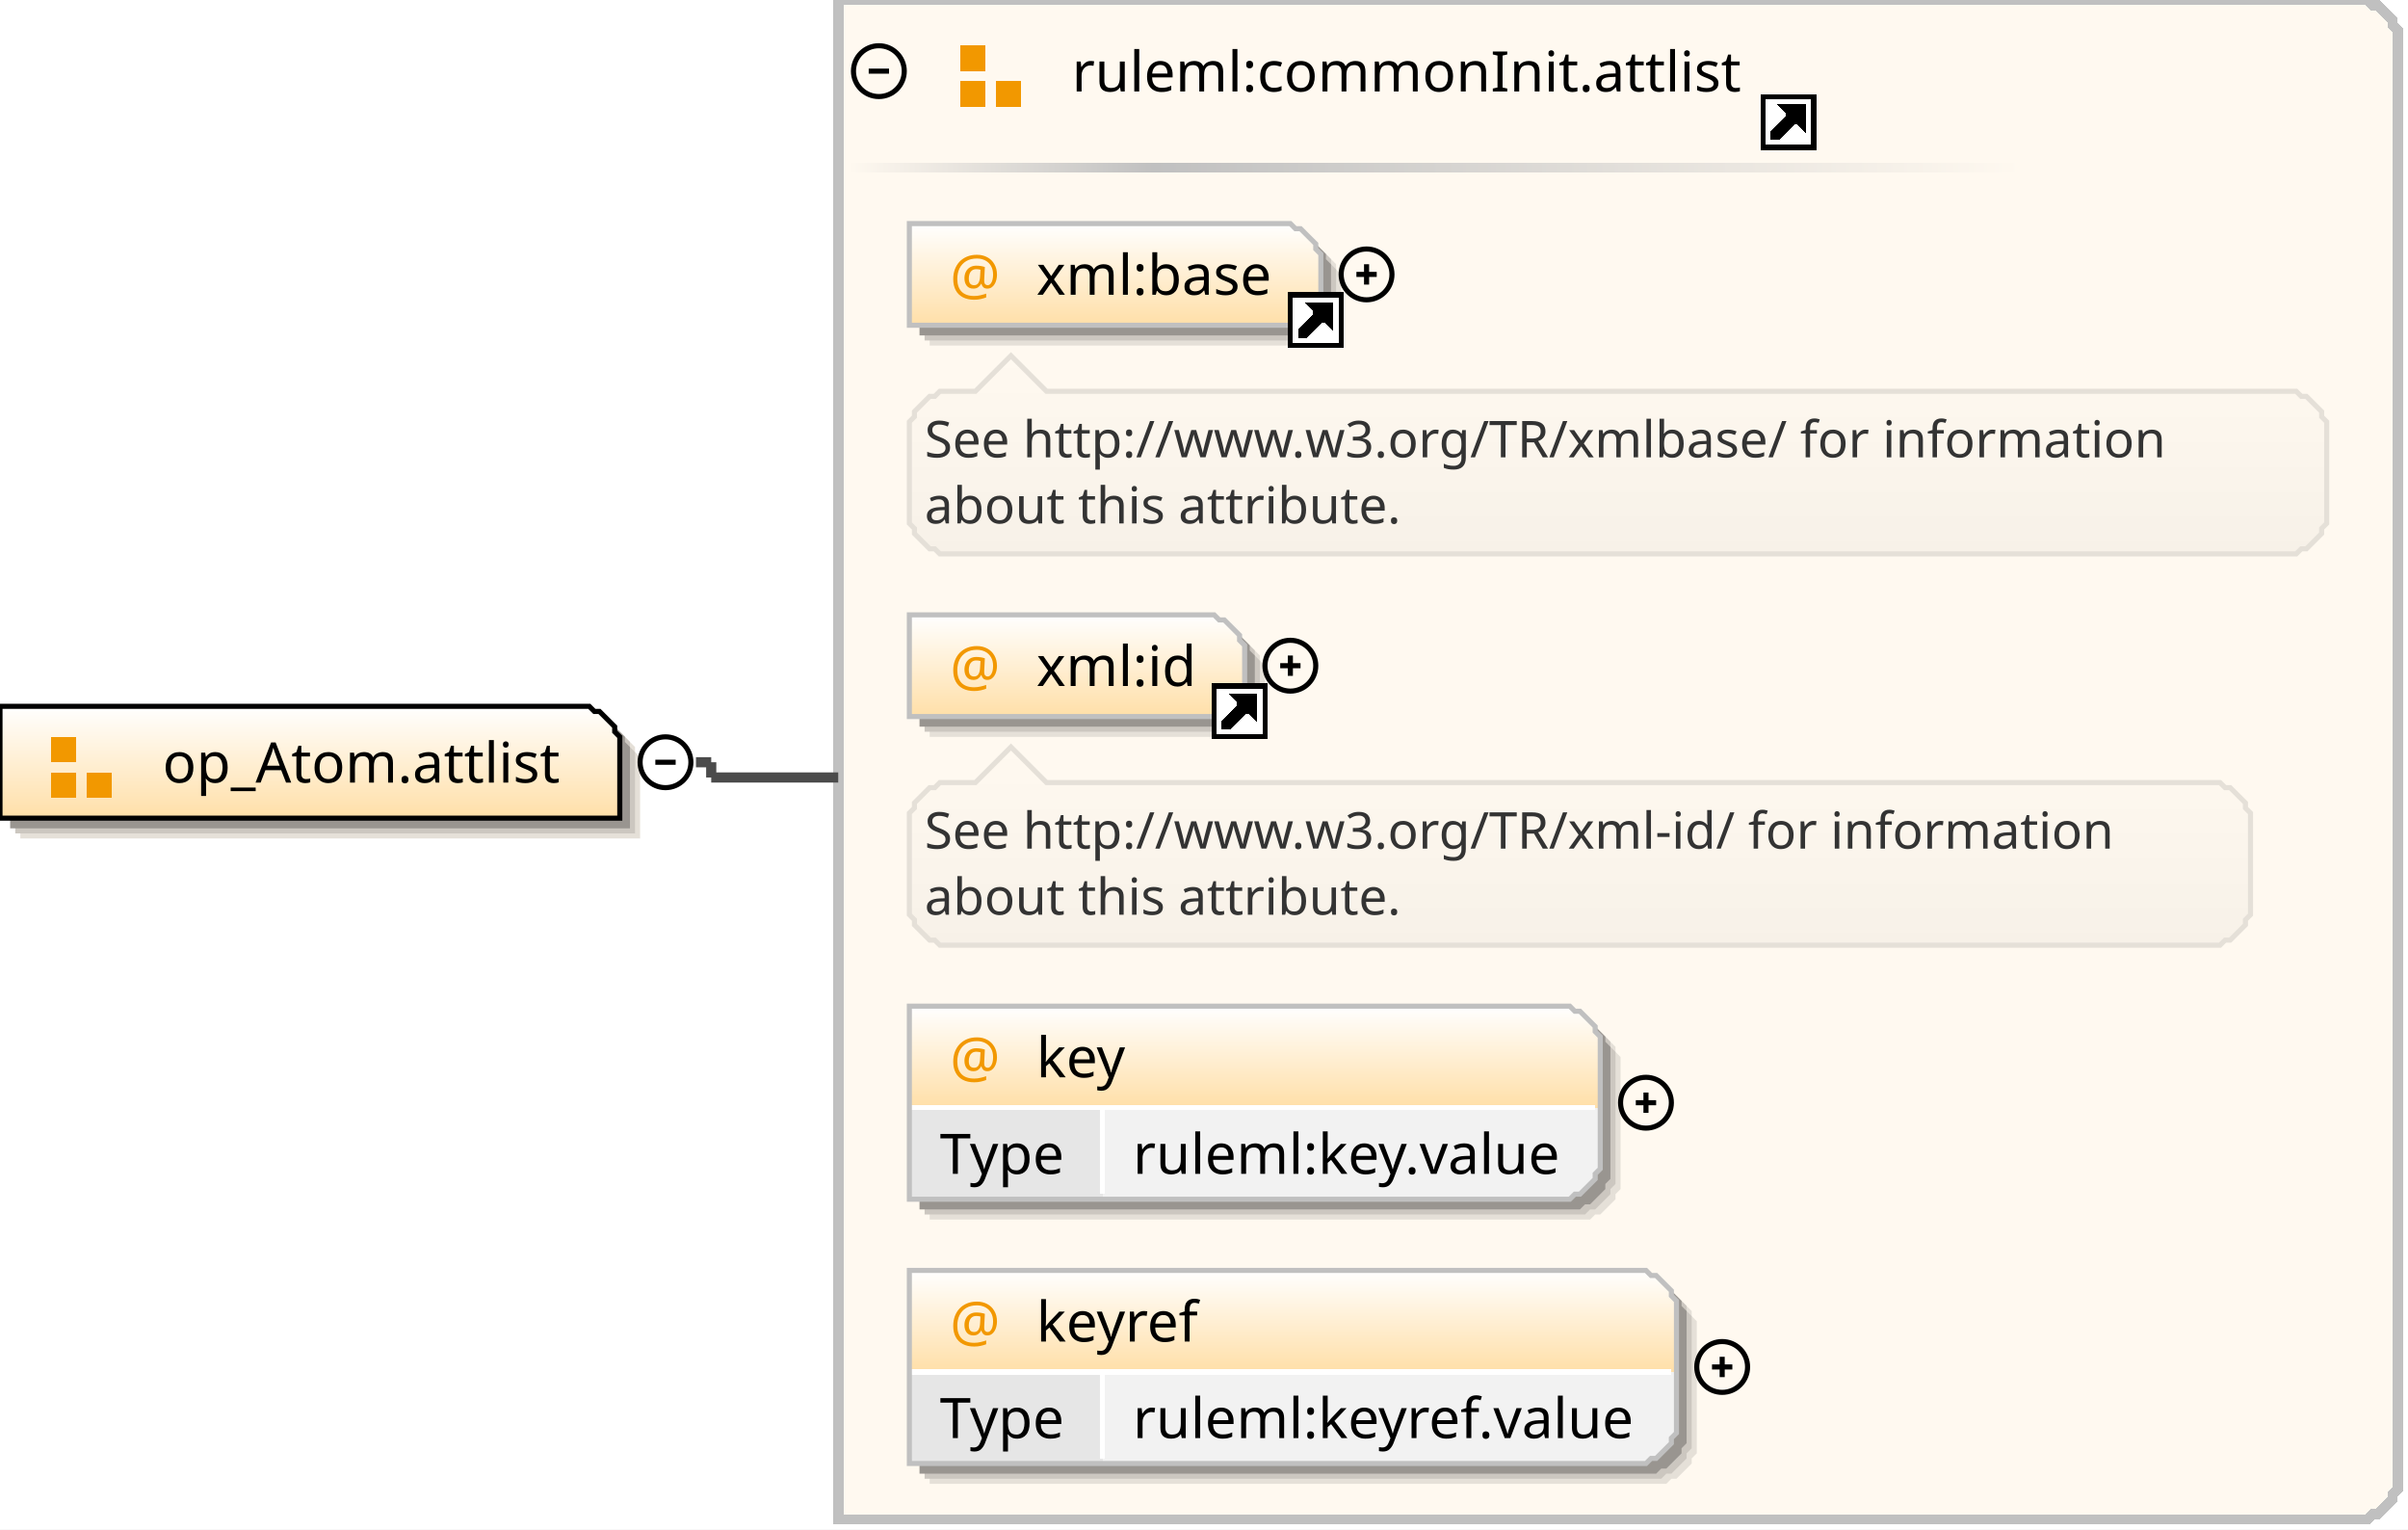
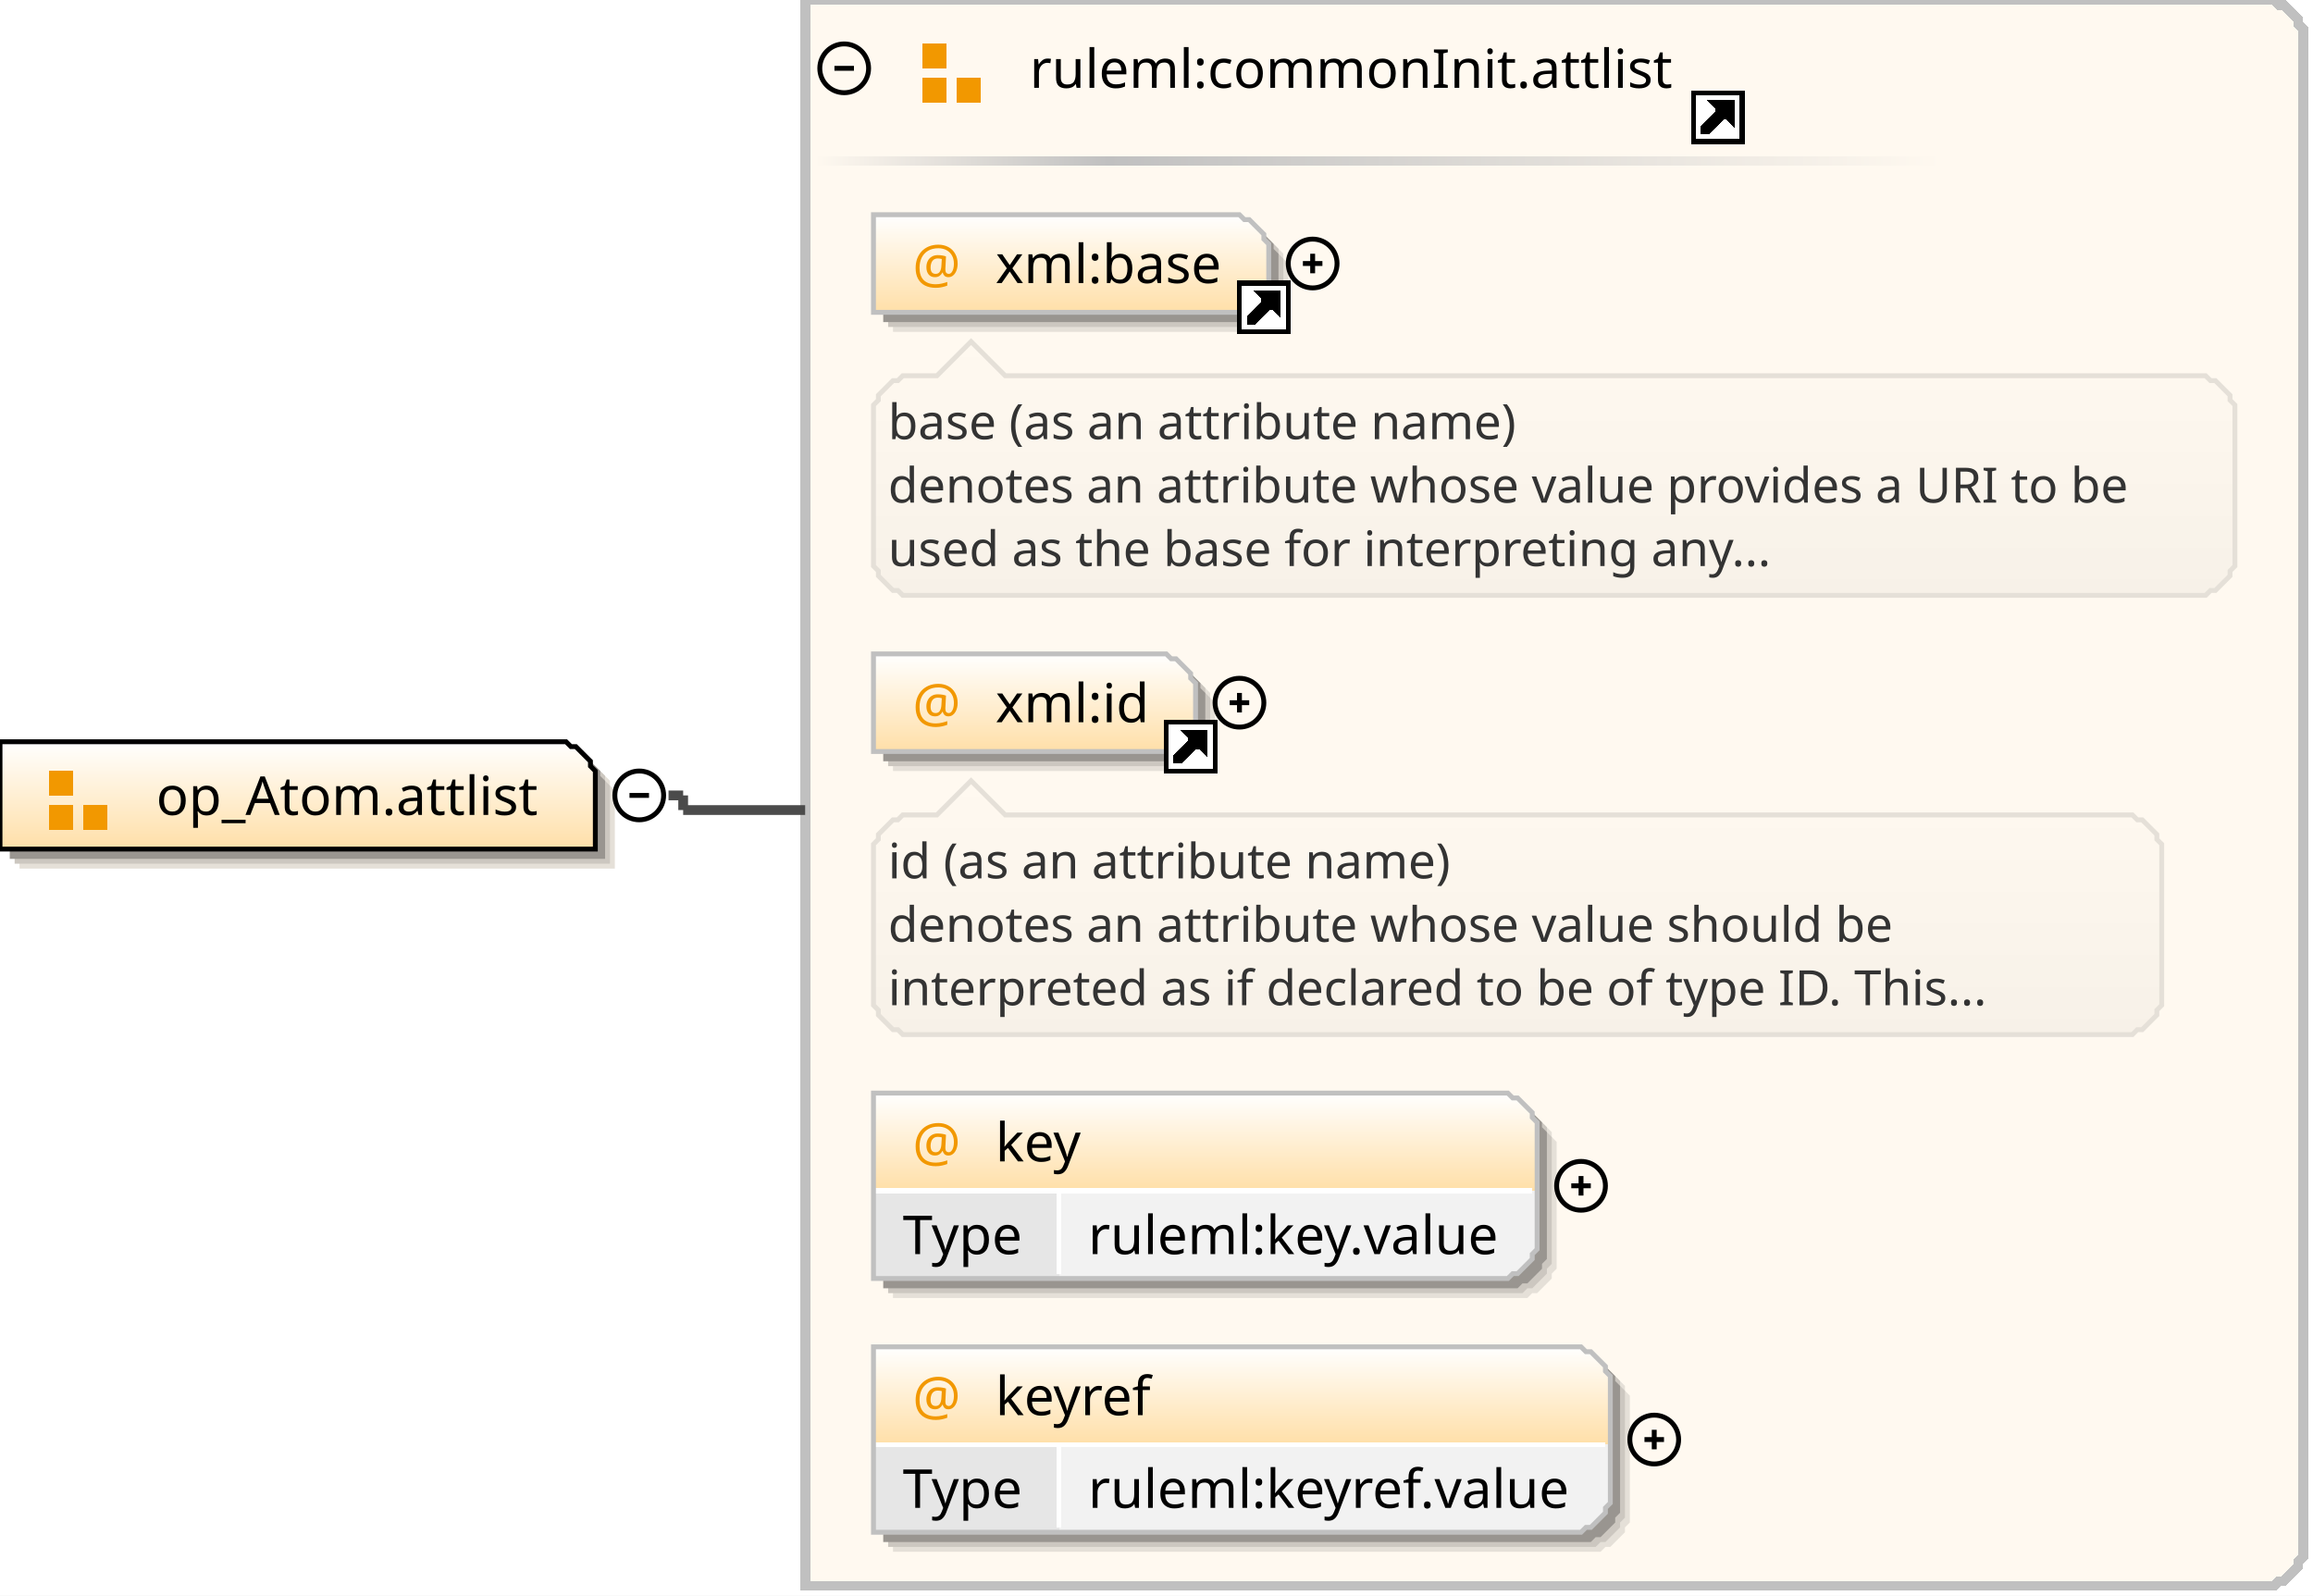
- <svg xmlns="http://www.w3.org/2000/svg" color-interpolation="auto" color-rendering="auto" fill="black" fill-opacity="1" font-family="'Dialog'" font-size="12" font-style="normal" font-weight="normal" height="301" image-rendering="auto" shape-rendering="auto" stroke="black" stroke-dasharray="none" stroke-dashoffset="0" stroke-linecap="square" stroke-linejoin="miter" stroke-miterlimit="10" stroke-opacity="1" stroke-width="1" text-rendering="auto" width="474">
+ <svg xmlns="http://www.w3.org/2000/svg" color-interpolation="auto" color-rendering="auto" fill="black" fill-opacity="1" font-family="'Dialog'" font-size="12" font-style="normal" font-weight="normal" height="327" image-rendering="auto" shape-rendering="auto" stroke="black" stroke-dasharray="none" stroke-dashoffset="0" stroke-linecap="square" stroke-linejoin="miter" stroke-miterlimit="10" stroke-opacity="1" stroke-width="1" text-rendering="auto" width="474">
  <defs id="genericDefs" />
  <g>
    <defs id="defs1">
-       <linearGradient gradientUnits="userSpaceOnUse" id="linearGradient1" spreadMethod="pad" x1="0" x2="0" y1="139" y2="161">
+       <linearGradient gradientUnits="userSpaceOnUse" id="linearGradient1" spreadMethod="pad" x1="0" x2="0" y1="152" y2="174">
        <stop offset="0%" stop-color="white" stop-opacity="1" />
        <stop offset="100%" stop-color="rgb(255,223,168)" stop-opacity="1" />
      </linearGradient>
      <linearGradient gradientUnits="userSpaceOnUse" id="linearGradient2" spreadMethod="pad" x1="227" x2="398" y1="32" y2="32">
        <stop offset="0%" stop-color="silver" stop-opacity="1" />
        <stop offset="100%" stop-color="rgb(255,249,240)" stop-opacity="1" />
      </linearGradient>
      <linearGradient gradientUnits="userSpaceOnUse" id="linearGradient3" spreadMethod="pad" x1="167" x2="227" y1="32" y2="32">
        <stop offset="0%" stop-color="rgb(255,249,240)" stop-opacity="1" />
        <stop offset="100%" stop-color="silver" stop-opacity="1" />
      </linearGradient>
      <linearGradient gradientUnits="userSpaceOnUse" id="linearGradient4" spreadMethod="pad" x1="179" x2="179" y1="44" y2="64">
        <stop offset="0%" stop-color="white" stop-opacity="1" />
        <stop offset="100%" stop-color="rgb(255,223,168)" stop-opacity="1" />
      </linearGradient>
-       <linearGradient gradientUnits="userSpaceOnUse" id="linearGradient5" spreadMethod="pad" x1="179" x2="179" y1="70" y2="109">
+       <linearGradient gradientUnits="userSpaceOnUse" id="linearGradient5" spreadMethod="pad" x1="179" x2="179" y1="70" y2="122">
        <stop offset="0%" stop-color="rgb(255,249,240)" stop-opacity="1" />
        <stop offset="100%" stop-color="rgb(247,241,232)" stop-opacity="1" />
      </linearGradient>
-       <linearGradient gradientUnits="userSpaceOnUse" id="linearGradient6" spreadMethod="pad" x1="179" x2="179" y1="121" y2="141">
+       <linearGradient gradientUnits="userSpaceOnUse" id="linearGradient6" spreadMethod="pad" x1="179" x2="179" y1="134" y2="154">
        <stop offset="0%" stop-color="white" stop-opacity="1" />
        <stop offset="100%" stop-color="rgb(255,223,168)" stop-opacity="1" />
      </linearGradient>
-       <linearGradient gradientUnits="userSpaceOnUse" id="linearGradient7" spreadMethod="pad" x1="179" x2="179" y1="147" y2="186">
+       <linearGradient gradientUnits="userSpaceOnUse" id="linearGradient7" spreadMethod="pad" x1="179" x2="179" y1="160" y2="212">
        <stop offset="0%" stop-color="rgb(255,249,240)" stop-opacity="1" />
        <stop offset="100%" stop-color="rgb(247,241,232)" stop-opacity="1" />
      </linearGradient>
-       <linearGradient gradientUnits="userSpaceOnUse" id="linearGradient8" spreadMethod="pad" x1="179" x2="179" y1="198" y2="218">
+       <linearGradient gradientUnits="userSpaceOnUse" id="linearGradient8" spreadMethod="pad" x1="179" x2="179" y1="224" y2="244">
        <stop offset="0%" stop-color="white" stop-opacity="1" />
        <stop offset="100%" stop-color="rgb(255,223,168)" stop-opacity="1" />
      </linearGradient>
-       <linearGradient gradientUnits="userSpaceOnUse" id="linearGradient9" spreadMethod="pad" x1="179" x2="179" y1="250" y2="270">
+       <linearGradient gradientUnits="userSpaceOnUse" id="linearGradient9" spreadMethod="pad" x1="179" x2="179" y1="276" y2="296">
        <stop offset="0%" stop-color="white" stop-opacity="1" />
        <stop offset="100%" stop-color="rgb(255,223,168)" stop-opacity="1" />
      </linearGradient>
      <clipPath clipPathUnits="userSpaceOnUse" id="clipPath1">
-         <path d="M0 0 L474 0 L474 301 L0 301 L0 0 Z" />
+         <path d="M0 0 L474 0 L474 327 L0 327 L0 0 Z" />
      </clipPath>
    </defs>
    <g fill="white" stroke="white" text-rendering="geometricPrecision">
-       <rect clip-path="url(#clipPath1)" height="301" stroke="none" width="474" x="0" y="0" />
+       <rect clip-path="url(#clipPath1)" height="327" stroke="none" width="474" x="0" y="0" />
    </g>
    <g fill="rgb(229,224,216)" font-family="sans-serif" font-size="11" stroke="rgb(229,224,216)" text-rendering="geometricPrecision">
-       <polygon clip-path="url(#clipPath1)" points=" 4 143 120 143 121 144 122 144 123 145 124 146 125 147 125 148 126 149 126 165 4 165" stroke="none" />
-       <polygon clip-path="url(#clipPath1)" fill="rgb(204,199,192)" points=" 3 142 119 142 120 143 121 143 122 144 123 145 124 146 124 147 125 148 125 164 3 164" stroke="none" />
-       <polygon clip-path="url(#clipPath1)" fill="rgb(153,149,144)" points=" 2 141 118 141 119 142 120 142 121 143 122 144 123 145 123 146 124 147 124 163 2 163" stroke="none" />
-       <polygon clip-path="url(#clipPath1)" fill="url(#linearGradient1)" points=" 0 139 116 139 117 140 118 140 119 141 120 142 121 143 121 144 122 145 122 161 0 161" shape-rendering="crispEdges" stroke="none" />
-       <polygon clip-path="url(#clipPath1)" fill="none" points=" 0 139 116 139 117 140 118 140 119 141 120 142 121 143 121 144 122 145 122 161 0 161" stroke="black" stroke-linecap="butt" />
+       <polygon clip-path="url(#clipPath1)" points=" 4 156 120 156 121 157 122 157 123 158 124 159 125 160 125 161 126 162 126 178 4 178" stroke="none" />
+       <polygon clip-path="url(#clipPath1)" fill="rgb(204,199,192)" points=" 3 155 119 155 120 156 121 156 122 157 123 158 124 159 124 160 125 161 125 177 3 177" stroke="none" />
+       <polygon clip-path="url(#clipPath1)" fill="rgb(153,149,144)" points=" 2 154 118 154 119 155 120 155 121 156 122 157 123 158 123 159 124 160 124 176 2 176" stroke="none" />
+       <polygon clip-path="url(#clipPath1)" fill="url(#linearGradient1)" points=" 0 152 116 152 117 153 118 153 119 154 120 155 121 156 121 157 122 158 122 174 0 174" shape-rendering="crispEdges" stroke="none" />
+       <polygon clip-path="url(#clipPath1)" fill="none" points=" 0 152 116 152 117 153 118 153 119 154 120 155 121 156 121 157 122 158 122 174 0 174" stroke="black" stroke-linecap="butt" />
    </g>
    <g fill="rgb(242,152,0)" font-family="sans-serif" font-size="11" shape-rendering="crispEdges" stroke="rgb(242,152,0)" stroke-linecap="butt" text-rendering="geometricPrecision">
-       <rect clip-path="url(#clipPath1)" height="5" stroke="none" width="5" x="10" y="145" />
-       <rect clip-path="url(#clipPath1)" height="5" stroke="none" width="5" x="10" y="152" />
-       <rect clip-path="url(#clipPath1)" height="5" stroke="none" width="5" x="17" y="152" />
-       <text clip-path="url(#clipPath1)" fill="black" stroke="none" x="32" xml:space="preserve" y="154">op_Atom.attlist</text>
-       <circle clip-path="url(#clipPath1)" cx="131" cy="150" fill="none" r="5" shape-rendering="auto" stroke="black" />
-       <line clip-path="url(#clipPath1)" fill="none" shape-rendering="auto" stroke="black" x1="129" x2="133" y1="150" y2="150" />
-       <polygon clip-path="url(#clipPath1)" fill="rgb(255,249,240)" points=" 165 0 466 0 467 1 468 1 469 2 470 3 471 4 471 5 472 6 472 293 471 294 471 295 470 296 469 297 468 298 467 298 466 299 165 299" stroke="none" stroke-width="2" />
-       <polygon clip-path="url(#clipPath1)" fill="none" points=" 165 0 466 0 467 1 468 1 469 2 470 3 471 4 471 5 472 6 472 293 471 294 471 295 470 296 469 297 468 298 467 298 466 299 165 299" stroke="silver" stroke-width="2" />
+       <rect clip-path="url(#clipPath1)" height="5" stroke="none" width="5" x="10" y="158" />
+       <rect clip-path="url(#clipPath1)" height="5" stroke="none" width="5" x="10" y="165" />
+       <rect clip-path="url(#clipPath1)" height="5" stroke="none" width="5" x="17" y="165" />
+       <text clip-path="url(#clipPath1)" fill="black" stroke="none" x="32" xml:space="preserve" y="167">op_Atom.attlist</text>
+       <circle clip-path="url(#clipPath1)" cx="131" cy="163" fill="none" r="5" shape-rendering="auto" stroke="black" />
+       <line clip-path="url(#clipPath1)" fill="none" shape-rendering="auto" stroke="black" x1="129" x2="133" y1="163" y2="163" />
+       <polygon clip-path="url(#clipPath1)" fill="rgb(255,249,240)" points=" 165 0 466 0 467 1 468 1 469 2 470 3 471 4 471 5 472 6 472 319 471 320 471 321 470 322 469 323 468 324 467 324 466 325 165 325" stroke="none" stroke-width="2" />
+       <polygon clip-path="url(#clipPath1)" fill="none" points=" 165 0 466 0 467 1 468 1 469 2 470 3 471 4 471 5 472 6 472 319 471 320 471 321 470 322 469 323 468 324 467 324 466 325 165 325" stroke="silver" stroke-width="2" />
      <rect clip-path="url(#clipPath1)" fill="url(#linearGradient2)" height="2" stroke="none" stroke-width="2" width="171" x="227" y="32" />
      <rect clip-path="url(#clipPath1)" fill="url(#linearGradient3)" height="2" stroke="none" stroke-width="2" width="60" x="167" y="32" />
      <rect clip-path="url(#clipPath1)" height="5" stroke="none" width="5" x="189" y="9" />
      <rect clip-path="url(#clipPath1)" height="5" stroke="none" width="5" x="189" y="16" />
      <rect clip-path="url(#clipPath1)" height="5" stroke="none" width="5" x="196" y="16" />
      <text clip-path="url(#clipPath1)" fill="black" stroke="none" x="211" xml:space="preserve" y="18">ruleml:commonInit.attlist</text>
      <rect clip-path="url(#clipPath1)" fill="white" height="10" stroke="none" width="10" x="347" y="19" />
      <polygon clip-path="url(#clipPath1)" fill="none" points=" 349 27 349 26 352 23 352 22 351 21 355 21 355 25 354 24 353 24 350 27" stroke="black" />
      <polygon clip-path="url(#clipPath1)" fill="black" points=" 349 27 349 26 352 23 352 22 351 21 355 21 355 25 354 24 353 24 350 27" stroke="none" />
      <rect clip-path="url(#clipPath1)" fill="none" height="10" stroke="black" width="10" x="347" y="19" />
      <circle clip-path="url(#clipPath1)" cx="173" cy="14" fill="none" r="5" shape-rendering="auto" stroke="black" />
      <line clip-path="url(#clipPath1)" fill="none" shape-rendering="auto" stroke="black" x1="171" x2="175" y1="14" y2="14" />
      <polygon clip-path="url(#clipPath1)" fill="rgb(229,224,216)" points=" 183 48 258 48 259 49 260 49 261 50 262 51 263 52 263 53 264 54 264 62 263 63 263 64 262 65 261 66 260 67 259 67 258 68 183 68" shape-rendering="auto" stroke="none" />
      <polygon clip-path="url(#clipPath1)" fill="rgb(204,199,192)" points=" 182 47 257 47 258 48 259 48 260 49 261 50 262 51 262 52 263 53 263 61 262 62 262 63 261 64 260 65 259 66 258 66 257 67 182 67" shape-rendering="auto" stroke="none" />
      <polygon clip-path="url(#clipPath1)" fill="rgb(153,149,144)" points=" 181 46 256 46 257 47 258 47 259 48 260 49 261 50 261 51 262 52 262 60 261 61 261 62 260 63 259 64 258 65 257 65 256 66 181 66" shape-rendering="auto" stroke="none" />
      <polygon clip-path="url(#clipPath1)" fill="url(#linearGradient4)" points=" 179 44 254 44 255 45 256 45 257 46 258 47 259 48 259 49 260 50 260 58 259 59 259 60 258 61 257 62 256 63 255 63 254 64 179 64" stroke="none" />
      <polygon clip-path="url(#clipPath1)" fill="none" points=" 179 44 254 44 255 45 256 45 257 46 258 47 259 48 259 49 260 50 260 58 259 59 259 60 258 61 257 62 256 63 255 63 254 64 179 64" shape-rendering="auto" stroke="silver" />
      <text clip-path="url(#clipPath1)" stroke="none" x="187" xml:space="preserve" y="58">@</text>
      <text clip-path="url(#clipPath1)" fill="black" stroke="none" x="204" xml:space="preserve" y="58">xml:base</text>
      <rect clip-path="url(#clipPath1)" fill="white" height="10" stroke="none" width="10" x="254" y="58" />
      <polygon clip-path="url(#clipPath1)" fill="none" points=" 256 66 256 65 259 62 259 61 258 60 262 60 262 64 261 63 260 63 257 66" stroke="black" />
      <polygon clip-path="url(#clipPath1)" fill="black" points=" 256 66 256 65 259 62 259 61 258 60 262 60 262 64 261 63 260 63 257 66" stroke="none" />
      <rect clip-path="url(#clipPath1)" fill="none" height="10" stroke="black" width="10" x="254" y="58" />
      <circle clip-path="url(#clipPath1)" cx="269" cy="54" fill="none" r="5" shape-rendering="auto" stroke="black" />
      <line clip-path="url(#clipPath1)" fill="none" shape-rendering="auto" stroke="black" x1="267" x2="271" y1="54" y2="54" />
      <line clip-path="url(#clipPath1)" fill="none" shape-rendering="auto" stroke="black" x1="269" x2="269" y1="52" y2="56" />
-       <polygon clip-path="url(#clipPath1)" fill="url(#linearGradient5)" points=" 179 83 180 82 180 81 181 80 182 79 183 78 184 78 185 77 192 77 199 70 206 77 452 77 453 78 454 78 455 79 456 80 457 81 457 82 458 83 458 103 457 104 457 105 456 106 455 107 454 108 453 108 452 109 185 109 184 108 183 108 182 107 181 106 180 105 180 104 179 103" stroke="none" />
-       <polygon clip-path="url(#clipPath1)" fill="none" points=" 179 83 180 82 180 81 181 80 182 79 183 78 184 78 185 77 192 77 199 70 206 77 452 77 453 78 454 78 455 79 456 80 457 81 457 82 458 83 458 103 457 104 457 105 456 106 455 107 454 108 453 108 452 109 185 109 184 108 183 108 182 107 181 106 180 105 180 104 179 103" shape-rendering="auto" stroke="rgb(229,224,216)" />
-       <text clip-path="url(#clipPath1)" fill="rgb(51,51,51)" font-size="10" stroke="none" x="182" xml:space="preserve" y="90">See http://www.w3.org/TR/xmlbase/ for information </text>
-       <text clip-path="url(#clipPath1)" fill="rgb(51,51,51)" font-size="10" stroke="none" x="182" xml:space="preserve" y="103">about this attribute.</text>
-       <polygon clip-path="url(#clipPath1)" fill="rgb(229,224,216)" points=" 183 125 243 125 244 126 245 126 246 127 247 128 248 129 248 130 249 131 249 139 248 140 248 141 247 142 246 143 245 144 244 144 243 145 183 145" shape-rendering="auto" stroke="none" />
-       <polygon clip-path="url(#clipPath1)" fill="rgb(204,199,192)" points=" 182 124 242 124 243 125 244 125 245 126 246 127 247 128 247 129 248 130 248 138 247 139 247 140 246 141 245 142 244 143 243 143 242 144 182 144" shape-rendering="auto" stroke="none" />
-       <polygon clip-path="url(#clipPath1)" fill="rgb(153,149,144)" points=" 181 123 241 123 242 124 243 124 244 125 245 126 246 127 246 128 247 129 247 137 246 138 246 139 245 140 244 141 243 142 242 142 241 143 181 143" shape-rendering="auto" stroke="none" />
-       <polygon clip-path="url(#clipPath1)" fill="url(#linearGradient6)" points=" 179 121 239 121 240 122 241 122 242 123 243 124 244 125 244 126 245 127 245 135 244 136 244 137 243 138 242 139 241 140 240 140 239 141 179 141" stroke="none" />
-       <polygon clip-path="url(#clipPath1)" fill="none" points=" 179 121 239 121 240 122 241 122 242 123 243 124 244 125 244 126 245 127 245 135 244 136 244 137 243 138 242 139 241 140 240 140 239 141 179 141" shape-rendering="auto" stroke="silver" />
-       <text clip-path="url(#clipPath1)" stroke="none" x="187" xml:space="preserve" y="135">@</text>
-       <text clip-path="url(#clipPath1)" fill="black" stroke="none" x="204" xml:space="preserve" y="135">xml:id</text>
-       <rect clip-path="url(#clipPath1)" fill="white" height="10" stroke="none" width="10" x="239" y="135" />
-       <polygon clip-path="url(#clipPath1)" fill="none" points=" 241 143 241 142 244 139 244 138 243 137 247 137 247 141 246 140 245 140 242 143" stroke="black" />
-       <polygon clip-path="url(#clipPath1)" fill="black" points=" 241 143 241 142 244 139 244 138 243 137 247 137 247 141 246 140 245 140 242 143" stroke="none" />
-       <rect clip-path="url(#clipPath1)" fill="none" height="10" stroke="black" width="10" x="239" y="135" />
-       <circle clip-path="url(#clipPath1)" cx="254" cy="131" fill="none" r="5" shape-rendering="auto" stroke="black" />
-       <line clip-path="url(#clipPath1)" fill="none" shape-rendering="auto" stroke="black" x1="252" x2="256" y1="131" y2="131" />
-       <line clip-path="url(#clipPath1)" fill="none" shape-rendering="auto" stroke="black" x1="254" x2="254" y1="129" y2="133" />
-       <polygon clip-path="url(#clipPath1)" fill="url(#linearGradient7)" points=" 179 160 180 159 180 158 181 157 182 156 183 155 184 155 185 154 192 154 199 147 206 154 437 154 438 155 439 155 440 156 441 157 442 158 442 159 443 160 443 180 442 181 442 182 441 183 440 184 439 185 438 185 437 186 185 186 184 185 183 185 182 184 181 183 180 182 180 181 179 180" stroke="none" />
-       <polygon clip-path="url(#clipPath1)" fill="none" points=" 179 160 180 159 180 158 181 157 182 156 183 155 184 155 185 154 192 154 199 147 206 154 437 154 438 155 439 155 440 156 441 157 442 158 442 159 443 160 443 180 442 181 442 182 441 183 440 184 439 185 438 185 437 186 185 186 184 185 183 185 182 184 181 183 180 182 180 181 179 180" shape-rendering="auto" stroke="rgb(229,224,216)" />
-       <text clip-path="url(#clipPath1)" fill="rgb(51,51,51)" font-size="10" stroke="none" x="182" xml:space="preserve" y="167">See http://www.w3.org/TR/xml-id/ for information </text>
-       <text clip-path="url(#clipPath1)" fill="rgb(51,51,51)" font-size="10" stroke="none" x="182" xml:space="preserve" y="180">about this attribute.</text>
-       <polygon clip-path="url(#clipPath1)" fill="rgb(229,224,216)" points=" 183 202 313 202 314 203 315 203 316 204 317 205 318 206 318 207 319 208 319 234 318 235 318 236 317 237 316 238 315 239 314 239 313 240 183 240" shape-rendering="auto" stroke="none" />
-       <polygon clip-path="url(#clipPath1)" fill="rgb(204,199,192)" points=" 182 201 312 201 313 202 314 202 315 203 316 204 317 205 317 206 318 207 318 233 317 234 317 235 316 236 315 237 314 238 313 238 312 239 182 239" shape-rendering="auto" stroke="none" />
-       <polygon clip-path="url(#clipPath1)" fill="rgb(153,149,144)" points=" 181 200 311 200 312 201 313 201 314 202 315 203 316 204 316 205 317 206 317 232 316 233 316 234 315 235 314 236 313 237 312 237 311 238 181 238" shape-rendering="auto" stroke="none" />
-       <polygon clip-path="url(#clipPath1)" fill="url(#linearGradient8)" points=" 179 198 309 198 310 199 311 199 312 200 313 201 314 202 314 203 315 204 315 218 314 218 314 218 313 218 312 218 311 218 310 218 309 218 179 218" stroke="none" />
-       <polygon clip-path="url(#clipPath1)" fill="rgb(230,230,230)" points=" 179 218 217 218 217 218 217 218 217 218 217 218 217 218 217 218 217 218 217 230 217 231 217 232 217 233 217 234 217 235 217 235 217 236 179 236" stroke="none" />
-       <polygon clip-path="url(#clipPath1)" fill="rgb(242,242,242)" points=" 217 218 309 218 310 218 311 218 312 218 313 218 314 218 314 218 315 218 315 230 314 231 314 232 313 233 312 234 311 235 310 235 309 236 217 236" stroke="none" />
-       <line clip-path="url(#clipPath1)" fill="none" stroke="white" x1="179" x2="314" y1="218" y2="218" />
-       <text clip-path="url(#clipPath1)" fill="black" stroke="none" x="185" xml:space="preserve" y="231">Type</text>
-       <text clip-path="url(#clipPath1)" fill="black" stroke="none" x="223" xml:space="preserve" y="231">ruleml:key.value</text>
-       <line clip-path="url(#clipPath1)" fill="none" stroke="white" x1="217" x2="217" y1="218" y2="235" />
-       <polygon clip-path="url(#clipPath1)" fill="none" points=" 179 198 309 198 310 199 311 199 312 200 313 201 314 202 314 203 315 204 315 230 314 231 314 232 313 233 312 234 311 235 310 235 309 236 179 236" shape-rendering="auto" stroke="silver" />
-       <text clip-path="url(#clipPath1)" stroke="none" x="187" xml:space="preserve" y="212">@</text>
-       <text clip-path="url(#clipPath1)" fill="black" stroke="none" x="204" xml:space="preserve" y="212">key</text>
-       <circle clip-path="url(#clipPath1)" cx="324" cy="217" fill="none" r="5" shape-rendering="auto" stroke="black" />
-       <line clip-path="url(#clipPath1)" fill="none" shape-rendering="auto" stroke="black" x1="322" x2="326" y1="217" y2="217" />
-       <line clip-path="url(#clipPath1)" fill="none" shape-rendering="auto" stroke="black" x1="324" x2="324" y1="215" y2="219" />
-       <polygon clip-path="url(#clipPath1)" fill="rgb(229,224,216)" points=" 183 254 328 254 329 255 330 255 331 256 332 257 333 258 333 259 334 260 334 286 333 287 333 288 332 289 331 290 330 291 329 291 328 292 183 292" shape-rendering="auto" stroke="none" />
-       <polygon clip-path="url(#clipPath1)" fill="rgb(204,199,192)" points=" 182 253 327 253 328 254 329 254 330 255 331 256 332 257 332 258 333 259 333 285 332 286 332 287 331 288 330 289 329 290 328 290 327 291 182 291" shape-rendering="auto" stroke="none" />
-       <polygon clip-path="url(#clipPath1)" fill="rgb(153,149,144)" points=" 181 252 326 252 327 253 328 253 329 254 330 255 331 256 331 257 332 258 332 284 331 285 331 286 330 287 329 288 328 289 327 289 326 290 181 290" shape-rendering="auto" stroke="none" />
-       <polygon clip-path="url(#clipPath1)" fill="url(#linearGradient9)" points=" 179 250 324 250 325 251 326 251 327 252 328 253 329 254 329 255 330 256 330 270 329 270 329 270 328 270 327 270 326 270 325 270 324 270 179 270" stroke="none" />
-       <polygon clip-path="url(#clipPath1)" fill="rgb(230,230,230)" points=" 179 270 217 270 217 270 217 270 217 270 217 270 217 270 217 270 217 270 217 282 217 283 217 284 217 285 217 286 217 287 217 287 217 288 179 288" stroke="none" />
-       <polygon clip-path="url(#clipPath1)" fill="rgb(242,242,242)" points=" 217 270 324 270 325 270 326 270 327 270 328 270 329 270 329 270 330 270 330 282 329 283 329 284 328 285 327 286 326 287 325 287 324 288 217 288" stroke="none" />
-       <line clip-path="url(#clipPath1)" fill="none" stroke="white" x1="179" x2="329" y1="270" y2="270" />
-       <text clip-path="url(#clipPath1)" fill="black" stroke="none" x="185" xml:space="preserve" y="283">Type</text>
-       <text clip-path="url(#clipPath1)" fill="black" stroke="none" x="223" xml:space="preserve" y="283">ruleml:keyref.value</text>
-       <line clip-path="url(#clipPath1)" fill="none" stroke="white" x1="217" x2="217" y1="270" y2="287" />
-       <polygon clip-path="url(#clipPath1)" fill="none" points=" 179 250 324 250 325 251 326 251 327 252 328 253 329 254 329 255 330 256 330 282 329 283 329 284 328 285 327 286 326 287 325 287 324 288 179 288" shape-rendering="auto" stroke="silver" />
-       <text clip-path="url(#clipPath1)" stroke="none" x="187" xml:space="preserve" y="264">@</text>
-       <text clip-path="url(#clipPath1)" fill="black" stroke="none" x="204" xml:space="preserve" y="264">keyref</text>
-       <circle clip-path="url(#clipPath1)" cx="339" cy="269" fill="none" r="5" shape-rendering="auto" stroke="black" />
-       <line clip-path="url(#clipPath1)" fill="none" shape-rendering="auto" stroke="black" x1="337" x2="341" y1="269" y2="269" />
-       <line clip-path="url(#clipPath1)" fill="none" shape-rendering="auto" stroke="black" x1="339" x2="339" y1="267" y2="271" />
+       <polygon clip-path="url(#clipPath1)" fill="url(#linearGradient5)" points=" 179 83 180 82 180 81 181 80 182 79 183 78 184 78 185 77 192 77 199 70 206 77 452 77 453 78 454 78 455 79 456 80 457 81 457 82 458 83 458 116 457 117 457 118 456 119 455 120 454 121 453 121 452 122 185 122 184 121 183 121 182 120 181 119 180 118 180 117 179 116" stroke="none" />
+       <polygon clip-path="url(#clipPath1)" fill="none" points=" 179 83 180 82 180 81 181 80 182 79 183 78 184 78 185 77 192 77 199 70 206 77 452 77 453 78 454 78 455 79 456 80 457 81 457 82 458 83 458 116 457 117 457 118 456 119 455 120 454 121 453 121 452 122 185 122 184 121 183 121 182 120 181 119 180 118 180 117 179 116" shape-rendering="auto" stroke="rgb(229,224,216)" />
+       <text clip-path="url(#clipPath1)" fill="rgb(51,51,51)" font-size="10" stroke="none" x="182" xml:space="preserve" y="90">base (as an attribute name)</text>
+       <text clip-path="url(#clipPath1)" fill="rgb(51,51,51)" font-size="10" stroke="none" x="182" xml:space="preserve" y="103">denotes an attribute whose value provides a URI to be </text>
+       <text clip-path="url(#clipPath1)" fill="rgb(51,51,51)" font-size="10" stroke="none" x="182" xml:space="preserve" y="116">used as the base for interpreting any...</text>
+       <polygon clip-path="url(#clipPath1)" fill="rgb(229,224,216)" points=" 183 138 243 138 244 139 245 139 246 140 247 141 248 142 248 143 249 144 249 152 248 153 248 154 247 155 246 156 245 157 244 157 243 158 183 158" shape-rendering="auto" stroke="none" />
+       <polygon clip-path="url(#clipPath1)" fill="rgb(204,199,192)" points=" 182 137 242 137 243 138 244 138 245 139 246 140 247 141 247 142 248 143 248 151 247 152 247 153 246 154 245 155 244 156 243 156 242 157 182 157" shape-rendering="auto" stroke="none" />
+       <polygon clip-path="url(#clipPath1)" fill="rgb(153,149,144)" points=" 181 136 241 136 242 137 243 137 244 138 245 139 246 140 246 141 247 142 247 150 246 151 246 152 245 153 244 154 243 155 242 155 241 156 181 156" shape-rendering="auto" stroke="none" />
+       <polygon clip-path="url(#clipPath1)" fill="url(#linearGradient6)" points=" 179 134 239 134 240 135 241 135 242 136 243 137 244 138 244 139 245 140 245 148 244 149 244 150 243 151 242 152 241 153 240 153 239 154 179 154" stroke="none" />
+       <polygon clip-path="url(#clipPath1)" fill="none" points=" 179 134 239 134 240 135 241 135 242 136 243 137 244 138 244 139 245 140 245 148 244 149 244 150 243 151 242 152 241 153 240 153 239 154 179 154" shape-rendering="auto" stroke="silver" />
+       <text clip-path="url(#clipPath1)" stroke="none" x="187" xml:space="preserve" y="148">@</text>
+       <text clip-path="url(#clipPath1)" fill="black" stroke="none" x="204" xml:space="preserve" y="148">xml:id</text>
+       <rect clip-path="url(#clipPath1)" fill="white" height="10" stroke="none" width="10" x="239" y="148" />
+       <polygon clip-path="url(#clipPath1)" fill="none" points=" 241 156 241 155 244 152 244 151 243 150 247 150 247 154 246 153 245 153 242 156" stroke="black" />
+       <polygon clip-path="url(#clipPath1)" fill="black" points=" 241 156 241 155 244 152 244 151 243 150 247 150 247 154 246 153 245 153 242 156" stroke="none" />
+       <rect clip-path="url(#clipPath1)" fill="none" height="10" stroke="black" width="10" x="239" y="148" />
+       <circle clip-path="url(#clipPath1)" cx="254" cy="144" fill="none" r="5" shape-rendering="auto" stroke="black" />
+       <line clip-path="url(#clipPath1)" fill="none" shape-rendering="auto" stroke="black" x1="252" x2="256" y1="144" y2="144" />
+       <line clip-path="url(#clipPath1)" fill="none" shape-rendering="auto" stroke="black" x1="254" x2="254" y1="142" y2="146" />
+       <polygon clip-path="url(#clipPath1)" fill="url(#linearGradient7)" points=" 179 173 180 172 180 171 181 170 182 169 183 168 184 168 185 167 192 167 199 160 206 167 437 167 438 168 439 168 440 169 441 170 442 171 442 172 443 173 443 206 442 207 442 208 441 209 440 210 439 211 438 211 437 212 185 212 184 211 183 211 182 210 181 209 180 208 180 207 179 206" stroke="none" />
+       <polygon clip-path="url(#clipPath1)" fill="none" points=" 179 173 180 172 180 171 181 170 182 169 183 168 184 168 185 167 192 167 199 160 206 167 437 167 438 168 439 168 440 169 441 170 442 171 442 172 443 173 443 206 442 207 442 208 441 209 440 210 439 211 438 211 437 212 185 212 184 211 183 211 182 210 181 209 180 208 180 207 179 206" shape-rendering="auto" stroke="rgb(229,224,216)" />
+       <text clip-path="url(#clipPath1)" fill="rgb(51,51,51)" font-size="10" stroke="none" x="182" xml:space="preserve" y="180">id (as an attribute name)</text>
+       <text clip-path="url(#clipPath1)" fill="rgb(51,51,51)" font-size="10" stroke="none" x="182" xml:space="preserve" y="193">denotes an attribute whose value should be </text>
+       <text clip-path="url(#clipPath1)" fill="rgb(51,51,51)" font-size="10" stroke="none" x="182" xml:space="preserve" y="206">interpreted as if declared to be of type ID. This...</text>
+       <polygon clip-path="url(#clipPath1)" fill="rgb(229,224,216)" points=" 183 228 313 228 314 229 315 229 316 230 317 231 318 232 318 233 319 234 319 260 318 261 318 262 317 263 316 264 315 265 314 265 313 266 183 266" shape-rendering="auto" stroke="none" />
+       <polygon clip-path="url(#clipPath1)" fill="rgb(204,199,192)" points=" 182 227 312 227 313 228 314 228 315 229 316 230 317 231 317 232 318 233 318 259 317 260 317 261 316 262 315 263 314 264 313 264 312 265 182 265" shape-rendering="auto" stroke="none" />
+       <polygon clip-path="url(#clipPath1)" fill="rgb(153,149,144)" points=" 181 226 311 226 312 227 313 227 314 228 315 229 316 230 316 231 317 232 317 258 316 259 316 260 315 261 314 262 313 263 312 263 311 264 181 264" shape-rendering="auto" stroke="none" />
+       <polygon clip-path="url(#clipPath1)" fill="url(#linearGradient8)" points=" 179 224 309 224 310 225 311 225 312 226 313 227 314 228 314 229 315 230 315 244 314 244 314 244 313 244 312 244 311 244 310 244 309 244 179 244" stroke="none" />
+       <polygon clip-path="url(#clipPath1)" fill="rgb(230,230,230)" points=" 179 244 217 244 217 244 217 244 217 244 217 244 217 244 217 244 217 244 217 256 217 257 217 258 217 259 217 260 217 261 217 261 217 262 179 262" stroke="none" />
+       <polygon clip-path="url(#clipPath1)" fill="rgb(242,242,242)" points=" 217 244 309 244 310 244 311 244 312 244 313 244 314 244 314 244 315 244 315 256 314 257 314 258 313 259 312 260 311 261 310 261 309 262 217 262" stroke="none" />
+       <line clip-path="url(#clipPath1)" fill="none" stroke="white" x1="179" x2="314" y1="244" y2="244" />
+       <text clip-path="url(#clipPath1)" fill="black" stroke="none" x="185" xml:space="preserve" y="257">Type</text>
+       <text clip-path="url(#clipPath1)" fill="black" stroke="none" x="223" xml:space="preserve" y="257">ruleml:key.value</text>
+       <line clip-path="url(#clipPath1)" fill="none" stroke="white" x1="217" x2="217" y1="244" y2="261" />
+       <polygon clip-path="url(#clipPath1)" fill="none" points=" 179 224 309 224 310 225 311 225 312 226 313 227 314 228 314 229 315 230 315 256 314 257 314 258 313 259 312 260 311 261 310 261 309 262 179 262" shape-rendering="auto" stroke="silver" />
+       <text clip-path="url(#clipPath1)" stroke="none" x="187" xml:space="preserve" y="238">@</text>
+       <text clip-path="url(#clipPath1)" fill="black" stroke="none" x="204" xml:space="preserve" y="238">key</text>
+       <circle clip-path="url(#clipPath1)" cx="324" cy="243" fill="none" r="5" shape-rendering="auto" stroke="black" />
+       <line clip-path="url(#clipPath1)" fill="none" shape-rendering="auto" stroke="black" x1="322" x2="326" y1="243" y2="243" />
+       <line clip-path="url(#clipPath1)" fill="none" shape-rendering="auto" stroke="black" x1="324" x2="324" y1="241" y2="245" />
+       <polygon clip-path="url(#clipPath1)" fill="rgb(229,224,216)" points=" 183 280 328 280 329 281 330 281 331 282 332 283 333 284 333 285 334 286 334 312 333 313 333 314 332 315 331 316 330 317 329 317 328 318 183 318" shape-rendering="auto" stroke="none" />
+       <polygon clip-path="url(#clipPath1)" fill="rgb(204,199,192)" points=" 182 279 327 279 328 280 329 280 330 281 331 282 332 283 332 284 333 285 333 311 332 312 332 313 331 314 330 315 329 316 328 316 327 317 182 317" shape-rendering="auto" stroke="none" />
+       <polygon clip-path="url(#clipPath1)" fill="rgb(153,149,144)" points=" 181 278 326 278 327 279 328 279 329 280 330 281 331 282 331 283 332 284 332 310 331 311 331 312 330 313 329 314 328 315 327 315 326 316 181 316" shape-rendering="auto" stroke="none" />
+       <polygon clip-path="url(#clipPath1)" fill="url(#linearGradient9)" points=" 179 276 324 276 325 277 326 277 327 278 328 279 329 280 329 281 330 282 330 296 329 296 329 296 328 296 327 296 326 296 325 296 324 296 179 296" stroke="none" />
+       <polygon clip-path="url(#clipPath1)" fill="rgb(230,230,230)" points=" 179 296 217 296 217 296 217 296 217 296 217 296 217 296 217 296 217 296 217 308 217 309 217 310 217 311 217 312 217 313 217 313 217 314 179 314" stroke="none" />
+       <polygon clip-path="url(#clipPath1)" fill="rgb(242,242,242)" points=" 217 296 324 296 325 296 326 296 327 296 328 296 329 296 329 296 330 296 330 308 329 309 329 310 328 311 327 312 326 313 325 313 324 314 217 314" stroke="none" />
+       <line clip-path="url(#clipPath1)" fill="none" stroke="white" x1="179" x2="329" y1="296" y2="296" />
+       <text clip-path="url(#clipPath1)" fill="black" stroke="none" x="185" xml:space="preserve" y="309">Type</text>
+       <text clip-path="url(#clipPath1)" fill="black" stroke="none" x="223" xml:space="preserve" y="309">ruleml:keyref.value</text>
+       <line clip-path="url(#clipPath1)" fill="none" stroke="white" x1="217" x2="217" y1="296" y2="313" />
+       <polygon clip-path="url(#clipPath1)" fill="none" points=" 179 276 324 276 325 277 326 277 327 278 328 279 329 280 329 281 330 282 330 308 329 309 329 310 328 311 327 312 326 313 325 313 324 314 179 314" shape-rendering="auto" stroke="silver" />
+       <text clip-path="url(#clipPath1)" stroke="none" x="187" xml:space="preserve" y="290">@</text>
+       <text clip-path="url(#clipPath1)" fill="black" stroke="none" x="204" xml:space="preserve" y="290">keyref</text>
+       <circle clip-path="url(#clipPath1)" cx="339" cy="295" fill="none" r="5" shape-rendering="auto" stroke="black" />
+       <line clip-path="url(#clipPath1)" fill="none" shape-rendering="auto" stroke="black" x1="337" x2="341" y1="295" y2="295" />
+       <line clip-path="url(#clipPath1)" fill="none" shape-rendering="auto" stroke="black" x1="339" x2="339" y1="293" y2="297" />
    </g>
    <g fill="rgb(75,75,75)" font-family="sans-serif" font-size="11" stroke="rgb(75,75,75)" stroke-linecap="butt" stroke-width="2" text-rendering="geometricPrecision">
-       <line clip-path="url(#clipPath1)" fill="none" x1="137" x2="140" y1="150" y2="150" />
-       <line clip-path="url(#clipPath1)" fill="none" x1="140" x2="140" y1="150" y2="153" />
-       <line clip-path="url(#clipPath1)" fill="none" x1="140" x2="165" y1="153" y2="153" />
+       <line clip-path="url(#clipPath1)" fill="none" x1="137" x2="140" y1="163" y2="163" />
+       <line clip-path="url(#clipPath1)" fill="none" x1="140" x2="140" y1="163" y2="166" />
+       <line clip-path="url(#clipPath1)" fill="none" x1="140" x2="165" y1="166" y2="166" />
    </g>
  </g>
</svg>
